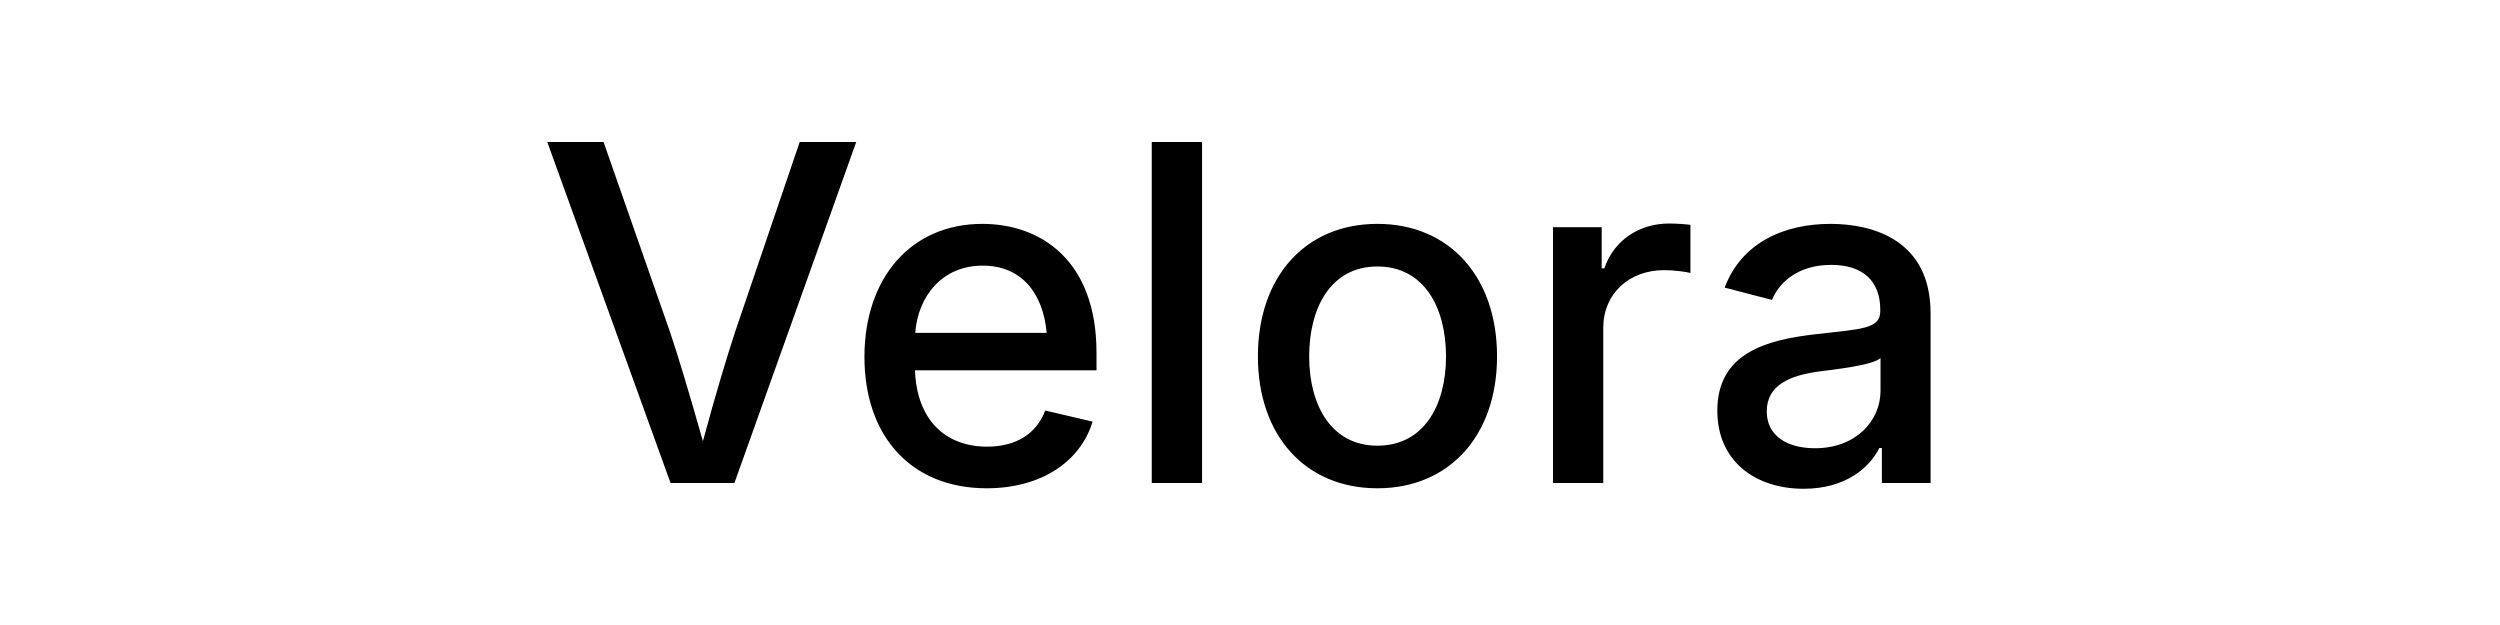
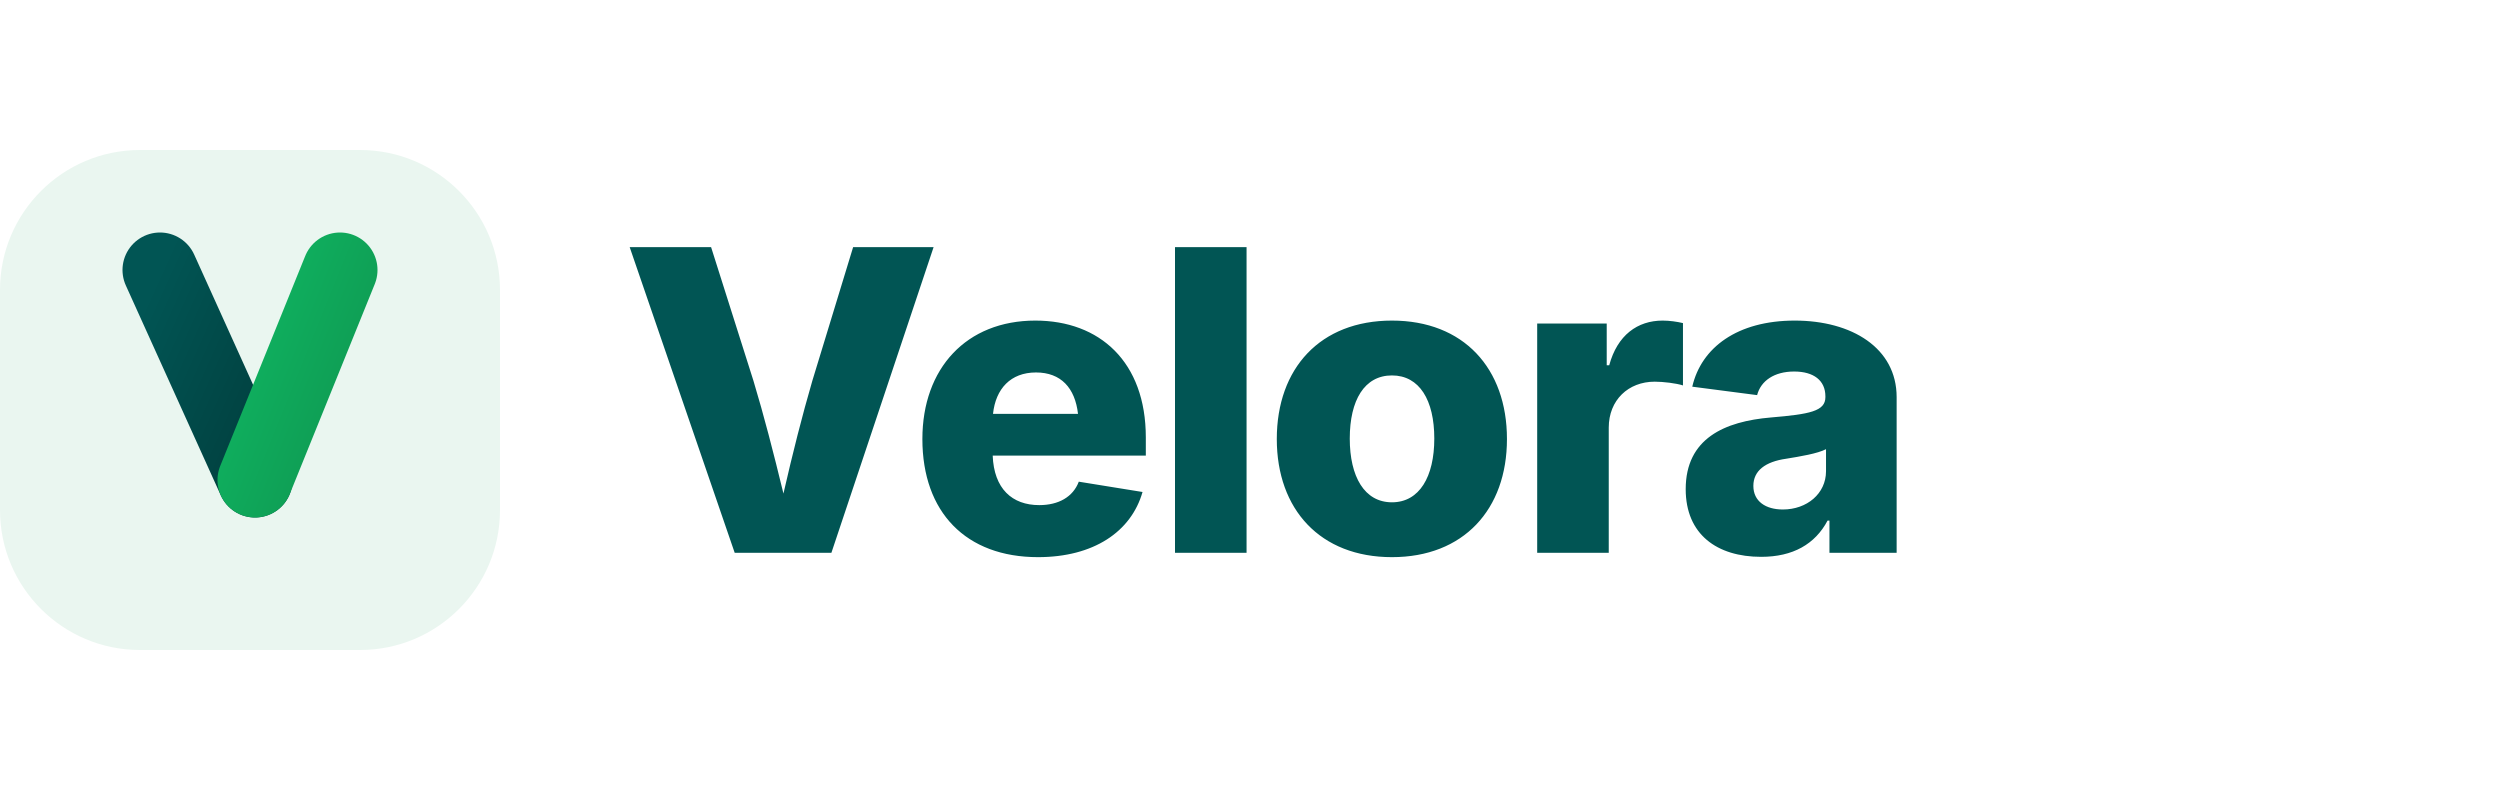
- <svg xmlns="http://www.w3.org/2000/svg" viewBox="0 0 320 80" width="320" height="80">
-   <text x="50%" y="50%" text-anchor="middle" dominant-baseline="central" font-family="'Inter', system-ui, -apple-system, 'Segoe UI', Roboto, Helvetica, Arial, sans-serif" font-size="60" font-weight="500" fill="#000000">
+ <svg xmlns="http://www.w3.org/2000/svg" viewBox="0 0 250 80" width="250" height="80">
+   <defs>
+     <linearGradient id="vibrantGreen" x1="0%" y1="0%" x2="100%" y2="100%">
+       <stop offset="0%" stop-color="#10b461" />
+       <stop offset="100%" stop-color="#0e9952" />
+     </linearGradient>
+     <linearGradient id="darkTeal" x1="0%" y1="0%" x2="100%" y2="100%">
+       <stop offset="0%" stop-color="#015554" />
+       <stop offset="100%" stop-color="#013f3e" />
+     </linearGradient>
+   </defs>
+   <rect x="0" y="15" width="50" height="50" rx="14" fill="#eaf6f0" />
+   <g stroke-linecap="round">
+     <line x1="16" y1="27" x2="25.5" y2="48" stroke="url(#darkTeal)" stroke-width="7.5" />
+     <line x1="34" y1="27" x2="25.5" y2="48" stroke="url(#vibrantGreen)" stroke-width="7.5" />
+   </g>
+   <text x="62" y="50%" text-anchor="start" dominant-baseline="central" font-family="'Plus Jakarta Sans', 'Inter', system-ui, -apple-system, sans-serif" font-size="42" font-weight="800" letter-spacing="-0.02em" fill="#015554">
    Velora
  </text>
</svg>
